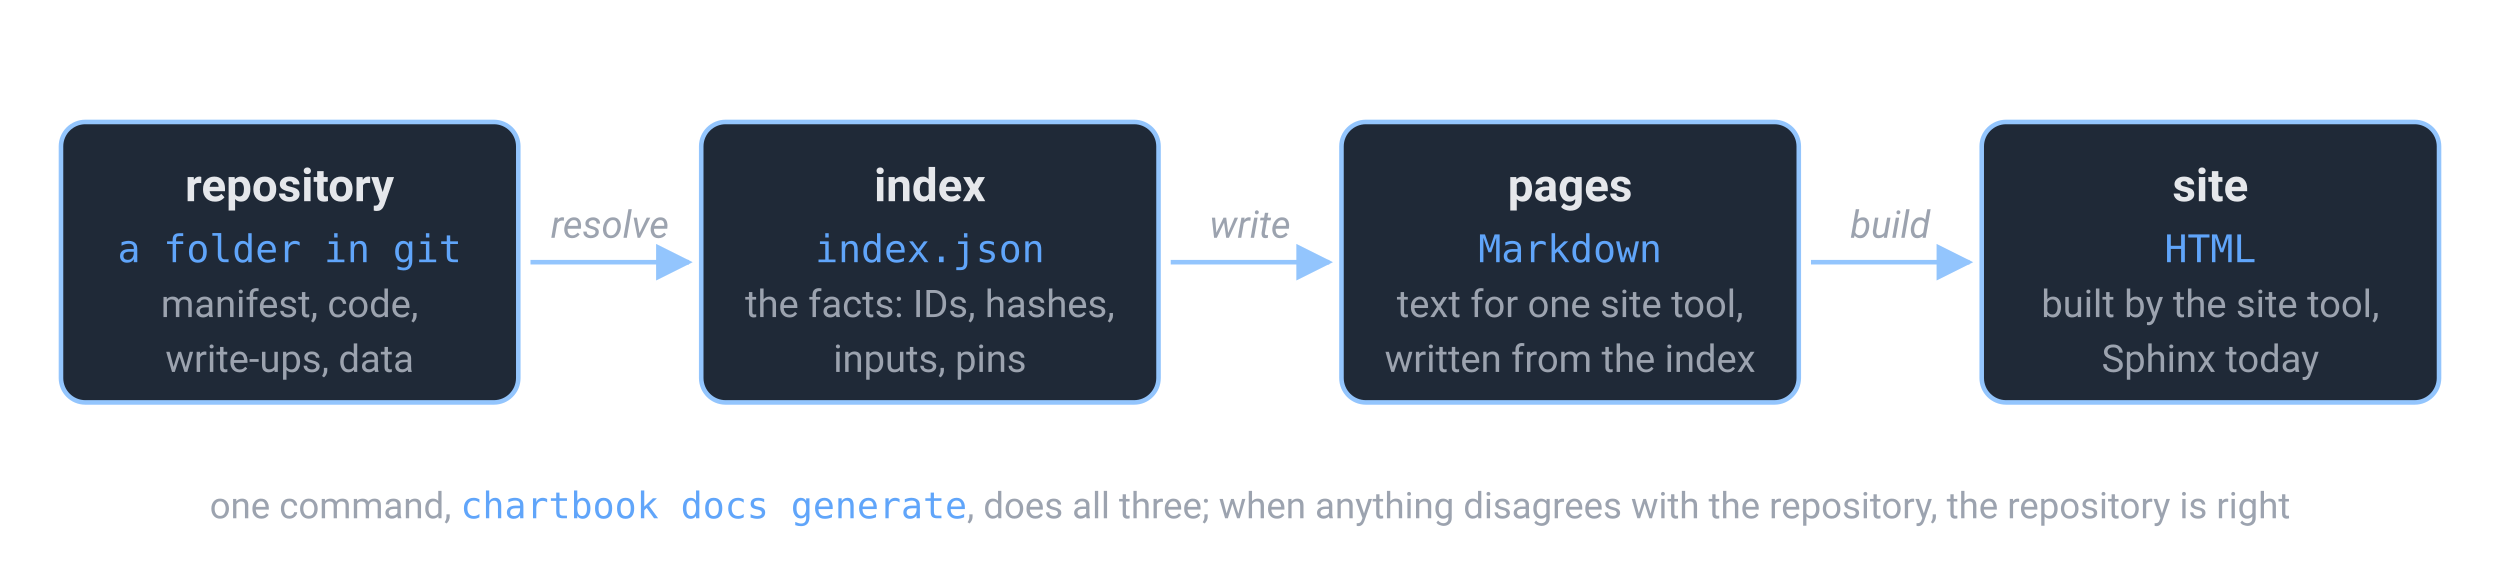
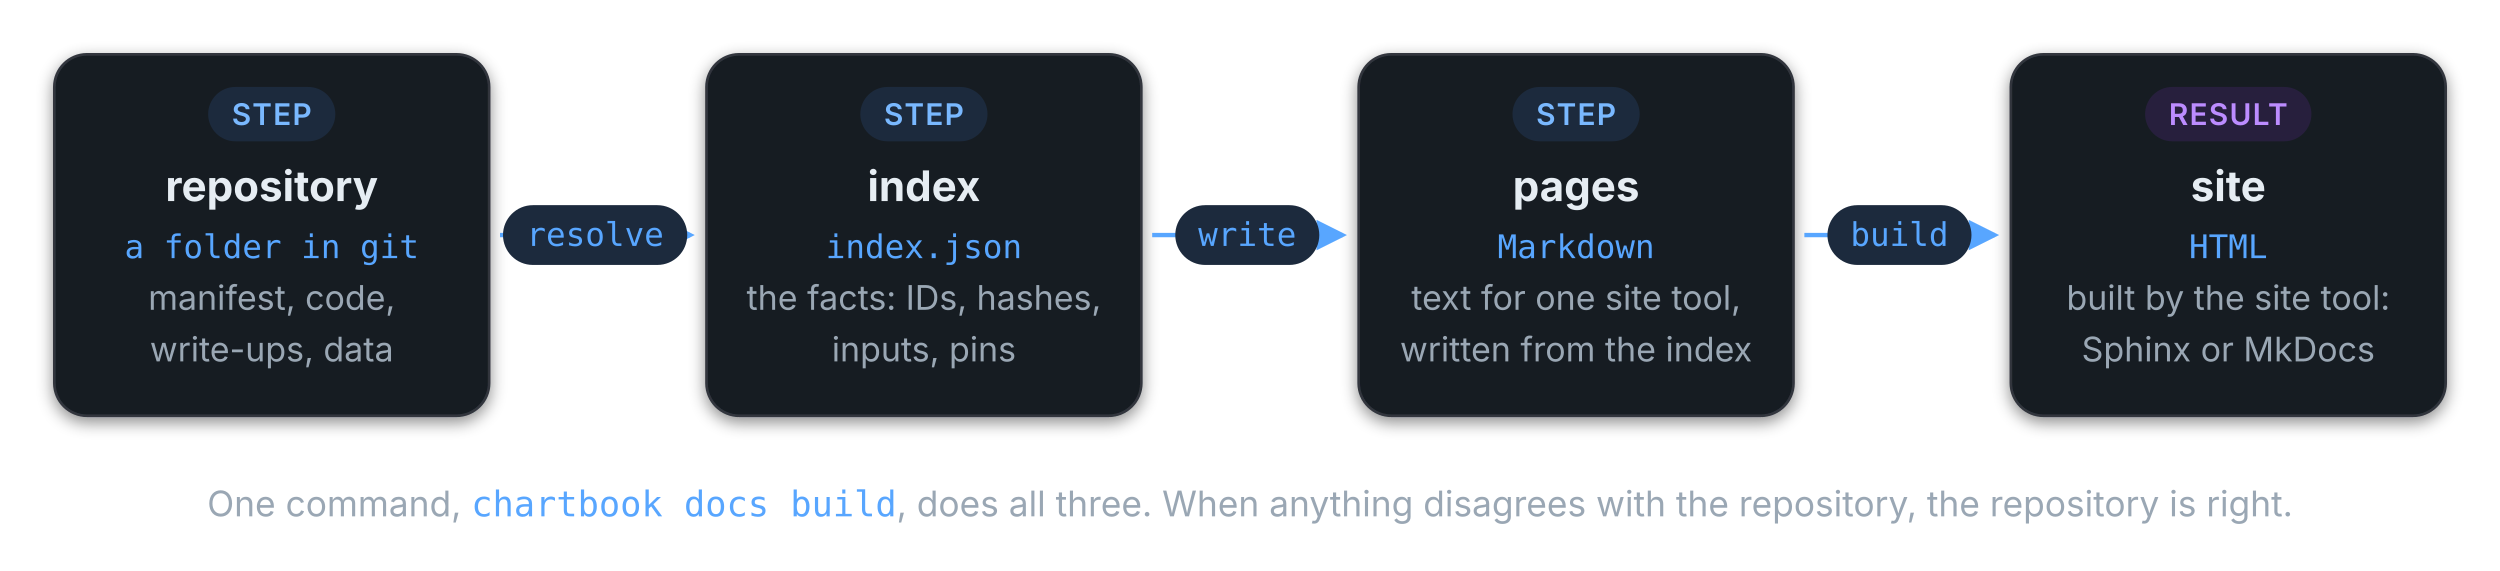
- <svg xmlns="http://www.w3.org/2000/svg" viewBox="0 0 820 190" width="820" height="190" font-family="-apple-system, BlinkMacSystemFont, Segoe UI, Roboto, Helvetica, Arial, sans-serif" font-size="14">
+ <svg xmlns="http://www.w3.org/2000/svg" viewBox="0 0 920 210" width="920" height="210" font-family="Inter, -apple-system, BlinkMacSystemFont, Segoe UI, Roboto, Helvetica, Arial, sans-serif" font-size="14">
  <defs>
-     <marker id="a" viewBox="0 0 10 10" refX="9" refY="5" markerWidth="8" markerHeight="8" orient="auto-start-reverse">
-       <path d="M 0 0 L 10 5 L 0 10 z" fill="#93c5fd" />
+     <marker id="a" viewBox="0 0 10 10" refX="8.5" refY="5" markerWidth="7" markerHeight="7" orient="auto-start-reverse">
+       <path d="M 0 0 L 10 5 L 0 10 z" fill="#58a6ff" />
    </marker>
+     <marker id="w" viewBox="0 0 10 10" refX="8.5" refY="5" markerWidth="7" markerHeight="7" orient="auto-start-reverse">
+       <path d="M 0 0 L 10 5 L 0 10 z" fill="#f0883e" />
+     </marker>
+     <filter id="s" x="-10%" y="-10%" width="120%" height="140%">
+       <feDropShadow dx="0" dy="2" stdDeviation="3" flood-color="#000000" flood-opacity="0.45" />
+     </filter>
  </defs>
-   <rect x="20" y="40" width="150" height="92" rx="8" fill="#1f2937" stroke="#93c5fd" stroke-width="1.5" />
-   <text x="95.0" y="66" text-anchor="middle" fill="#e5e7eb" font-size="15" font-weight="600">repository</text>
-   <text x="95.0" y="86" text-anchor="middle" fill="#60a5fa" font-size="12.5" font-family="SFMono-Regular, Menlo, Consolas, monospace">a folder in git</text>
-   <text x="95.0" y="104" text-anchor="middle" fill="#9ca3af" font-size="12.5">manifest, code,</text>
-   <text x="95.0" y="122" text-anchor="middle" fill="#9ca3af" font-size="12.5">write-ups, data</text>
-   <rect x="230" y="40" width="150" height="92" rx="8" fill="#1f2937" stroke="#93c5fd" stroke-width="1.5" />
-   <text x="305.0" y="66" text-anchor="middle" fill="#e5e7eb" font-size="15" font-weight="600">index</text>
-   <text x="305.0" y="86" text-anchor="middle" fill="#60a5fa" font-size="12.5" font-family="SFMono-Regular, Menlo, Consolas, monospace">index.json</text>
-   <text x="305.0" y="104" text-anchor="middle" fill="#9ca3af" font-size="12.5">the facts: IDs, hashes,</text>
-   <text x="305.0" y="122" text-anchor="middle" fill="#9ca3af" font-size="12.5">inputs, pins</text>
-   <rect x="440" y="40" width="150" height="92" rx="8" fill="#1f2937" stroke="#93c5fd" stroke-width="1.5" />
-   <text x="515.0" y="66" text-anchor="middle" fill="#e5e7eb" font-size="15" font-weight="600">pages</text>
-   <text x="515.0" y="86" text-anchor="middle" fill="#60a5fa" font-size="12.5" font-family="SFMono-Regular, Menlo, Consolas, monospace">Markdown</text>
-   <text x="515.0" y="104" text-anchor="middle" fill="#9ca3af" font-size="12.5">text for one site tool,</text>
-   <text x="515.0" y="122" text-anchor="middle" fill="#9ca3af" font-size="12.5">written from the index</text>
-   <rect x="650" y="40" width="150" height="92" rx="8" fill="#1f2937" stroke="#93c5fd" stroke-width="1.5" />
-   <text x="725.0" y="66" text-anchor="middle" fill="#e5e7eb" font-size="15" font-weight="600">site</text>
-   <text x="725.0" y="86" text-anchor="middle" fill="#60a5fa" font-size="12.5" font-family="SFMono-Regular, Menlo, Consolas, monospace">HTML</text>
-   <text x="725.0" y="104" text-anchor="middle" fill="#9ca3af" font-size="12.5">built by the site tool,</text>
-   <text x="725.0" y="122" text-anchor="middle" fill="#9ca3af" font-size="12.5">Sphinx today</text>
-   <line x1="174" y1="86.0" x2="226" y2="86.0" stroke="#93c5fd" stroke-width="1.5" marker-end="url(#a)" />
-   <text x="200.0" y="78.0" text-anchor="middle" fill="#9ca3af" font-size="12.5" font-style="italic">resolve</text>
-   <line x1="384" y1="86.0" x2="436" y2="86.0" stroke="#93c5fd" stroke-width="1.5" marker-end="url(#a)" />
-   <text x="410.0" y="78.0" text-anchor="middle" fill="#9ca3af" font-size="12.5" font-style="italic">write</text>
-   <line x1="594" y1="86.0" x2="646" y2="86.0" stroke="#93c5fd" stroke-width="1.5" marker-end="url(#a)" />
-   <text x="620.0" y="78.0" text-anchor="middle" fill="#9ca3af" font-size="12.5" font-style="italic">build</text>
-   <text x="410.0" y="170" text-anchor="middle" fill="#9ca3af" font-size="12">one command, <tspan font-family="SFMono-Regular, Menlo, Consolas, monospace" fill="#60a5fa">chartbook docs generate</tspan>, does all three; when anything disagrees with the repository, the repository is right</text>
+   <rect x="20" y="20" width="160" height="133" rx="12" fill="#161b22" stroke="#30363d" filter="url(#s)" />
+   <rect x="76.6" y="32" width="46.8" height="20" rx="10" fill="#1c2a3d" />
+   <text x="100.0" y="46" text-anchor="middle" fill="#79b8ff" font-size="11" font-weight="600" letter-spacing="0.04em">STEP</text>
+   <text x="100.0" y="74" text-anchor="middle" fill="#e6edf3" font-size="15.5" font-weight="650">repository</text>
+   <text x="100.0" y="95" text-anchor="middle" fill="#58a6ff" font-size="12" font-family="JetBrains Mono, SFMono-Regular, Menlo, Consolas, monospace">a folder in git</text>
+   <text x="100.0" y="114" text-anchor="middle" fill="#9aa7b4" font-size="12.5">manifest, code,</text>
+   <text x="100.0" y="133" text-anchor="middle" fill="#9aa7b4" font-size="12.5">write-ups, data</text>
+   <rect x="260" y="20" width="160" height="133" rx="12" fill="#161b22" stroke="#30363d" filter="url(#s)" />
+   <rect x="316.6" y="32" width="46.8" height="20" rx="10" fill="#1c2a3d" />
+   <text x="340.0" y="46" text-anchor="middle" fill="#79b8ff" font-size="11" font-weight="600" letter-spacing="0.04em">STEP</text>
+   <text x="340.0" y="74" text-anchor="middle" fill="#e6edf3" font-size="15.5" font-weight="650">index</text>
+   <text x="340.0" y="95" text-anchor="middle" fill="#58a6ff" font-size="12" font-family="JetBrains Mono, SFMono-Regular, Menlo, Consolas, monospace">index.json</text>
+   <text x="340.0" y="114" text-anchor="middle" fill="#9aa7b4" font-size="12.5">the facts: IDs, hashes,</text>
+   <text x="340.0" y="133" text-anchor="middle" fill="#9aa7b4" font-size="12.5">inputs, pins</text>
+   <rect x="500" y="20" width="160" height="133" rx="12" fill="#161b22" stroke="#30363d" filter="url(#s)" />
+   <rect x="556.6" y="32" width="46.8" height="20" rx="10" fill="#1c2a3d" />
+   <text x="580.0" y="46" text-anchor="middle" fill="#79b8ff" font-size="11" font-weight="600" letter-spacing="0.04em">STEP</text>
+   <text x="580.0" y="74" text-anchor="middle" fill="#e6edf3" font-size="15.5" font-weight="650">pages</text>
+   <text x="580.0" y="95" text-anchor="middle" fill="#58a6ff" font-size="12" font-family="JetBrains Mono, SFMono-Regular, Menlo, Consolas, monospace">Markdown</text>
+   <text x="580.0" y="114" text-anchor="middle" fill="#9aa7b4" font-size="12.5">text for one site tool,</text>
+   <text x="580.0" y="133" text-anchor="middle" fill="#9aa7b4" font-size="12.5">written from the index</text>
+   <rect x="740" y="20" width="160" height="133" rx="12" fill="#161b22" stroke="#30363d" filter="url(#s)" />
+   <rect x="789.4" y="32" width="61.2" height="20" rx="10" fill="#271f3d" />
+   <text x="820.0" y="46" text-anchor="middle" fill="#bc8cff" font-size="11" font-weight="600" letter-spacing="0.04em">RESULT</text>
+   <text x="820.0" y="74" text-anchor="middle" fill="#e6edf3" font-size="15.5" font-weight="650">site</text>
+   <text x="820.0" y="95" text-anchor="middle" fill="#58a6ff" font-size="12" font-family="JetBrains Mono, SFMono-Regular, Menlo, Consolas, monospace">HTML</text>
+   <text x="820.0" y="114" text-anchor="middle" fill="#9aa7b4" font-size="12.5">built by the site tool:</text>
+   <text x="820.0" y="133" text-anchor="middle" fill="#9aa7b4" font-size="12.5">Sphinx or MkDocs</text>
+   <line x1="184" y1="86.5" x2="254" y2="86.5" stroke="#58a6ff" stroke-width="1.6" marker-end="url(#a)" />
+   <rect x="185.1" y="75.5" width="67.8" height="22" rx="11" fill="#1c2a3d" />
+   <text x="219.0" y="90.5" text-anchor="middle" fill="#58a6ff" font-size="12" font-family="JetBrains Mono, SFMono-Regular, Menlo, Consolas, monospace">resolve</text>
+   <line x1="424" y1="86.5" x2="494" y2="86.5" stroke="#58a6ff" stroke-width="1.6" marker-end="url(#a)" />
+   <rect x="432.5" y="75.5" width="53.0" height="22" rx="11" fill="#1c2a3d" />
+   <text x="459.0" y="90.5" text-anchor="middle" fill="#58a6ff" font-size="12" font-family="JetBrains Mono, SFMono-Regular, Menlo, Consolas, monospace">write</text>
+   <line x1="664" y1="86.5" x2="734" y2="86.5" stroke="#58a6ff" stroke-width="1.6" marker-end="url(#a)" />
+   <rect x="672.5" y="75.5" width="53.0" height="22" rx="11" fill="#1c2a3d" />
+   <text x="699.0" y="90.5" text-anchor="middle" fill="#58a6ff" font-size="12" font-family="JetBrains Mono, SFMono-Regular, Menlo, Consolas, monospace">build</text>
+   <text x="460.0" y="190" text-anchor="middle" fill="#9aa7b4" font-size="13">One command, <tspan font-family="JetBrains Mono, SFMono-Regular, Menlo, Consolas, monospace" fill="#58a6ff">chartbook docs build</tspan>, does all three. When anything disagrees with the repository, the repository is right.</text>
</svg>
